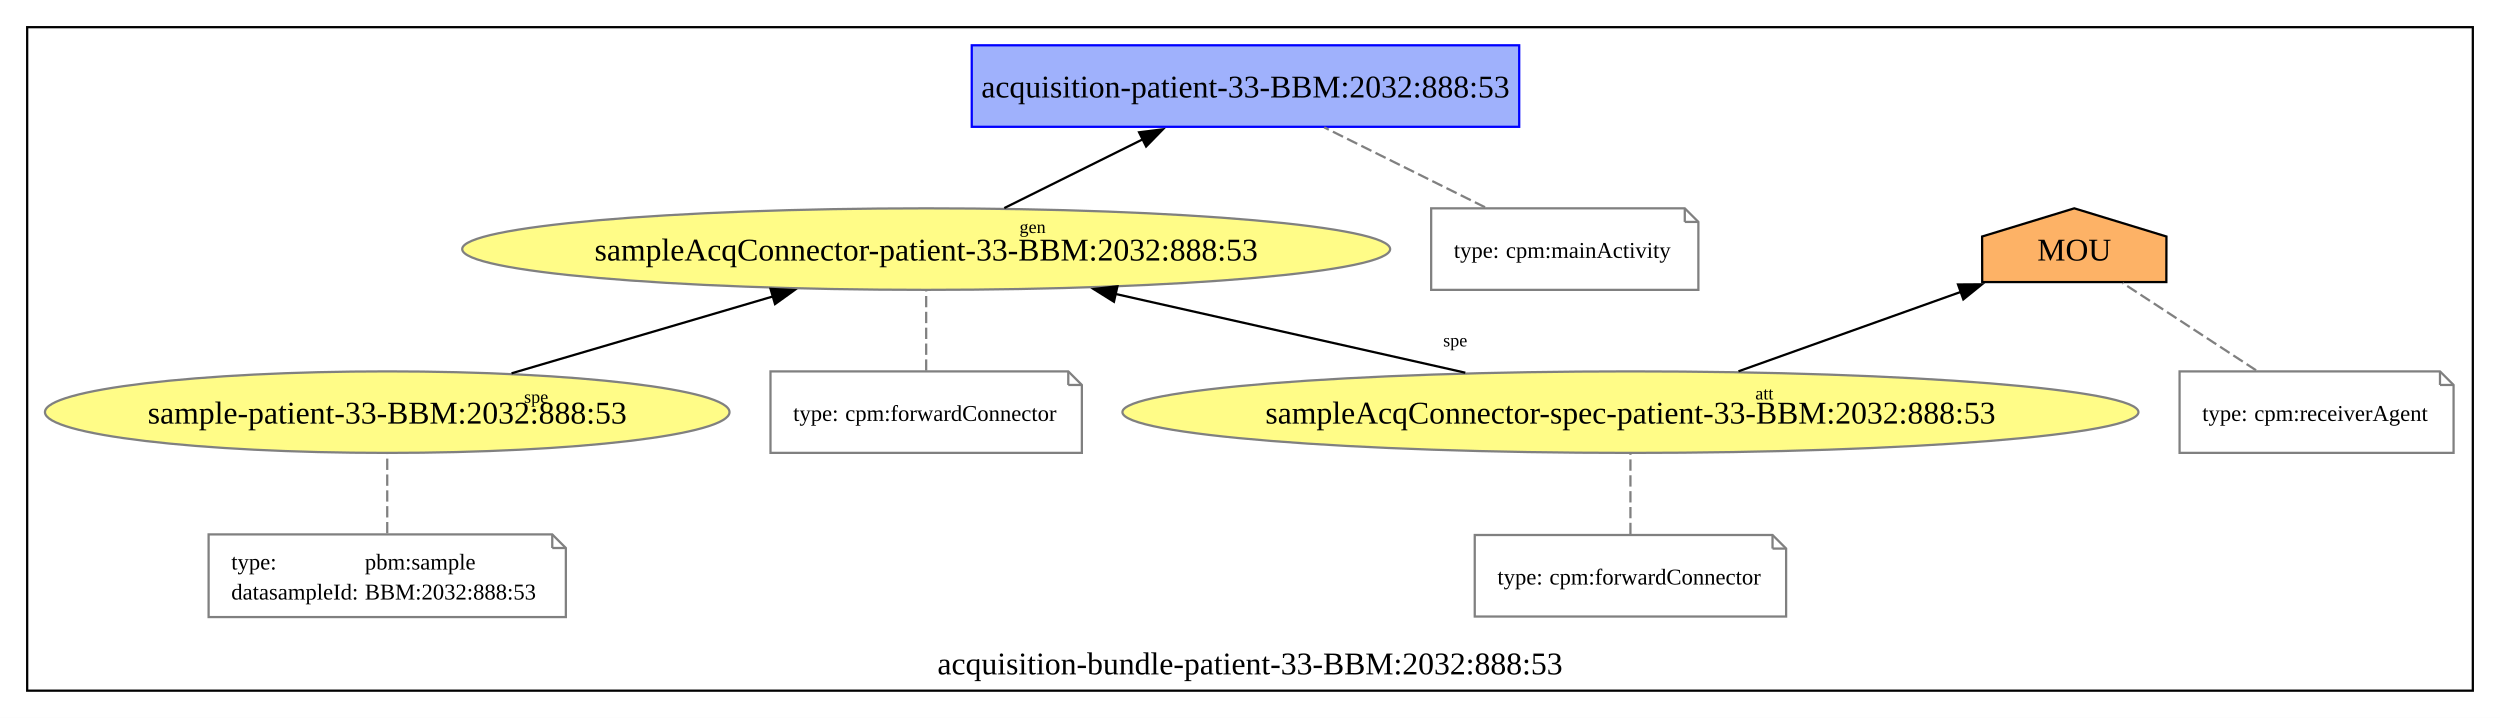
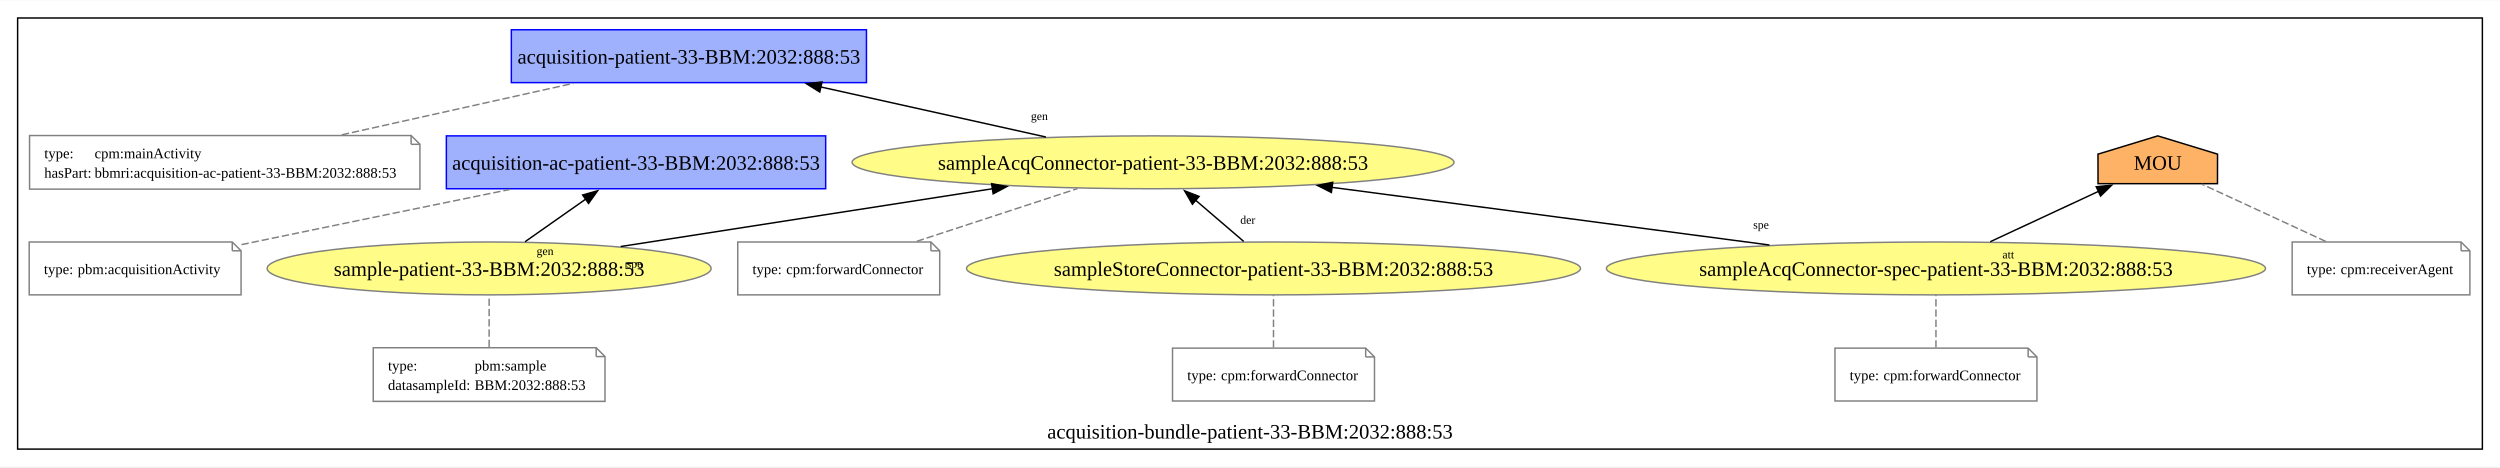
- <svg xmlns="http://www.w3.org/2000/svg" xmlns:xlink="http://www.w3.org/1999/xlink" width="1104pt" height="317pt" viewBox="0.00 0.00 1104.00 317.00">
-   <g id="graph0" class="graph" transform="scale(1 1) rotate(0) translate(4 313)">
-     <polygon fill="white" stroke="none" points="-4,4 -4,-313 1100,-313 1100,4 -4,4" />
+ <svg xmlns="http://www.w3.org/2000/svg" xmlns:xlink="http://www.w3.org/1999/xlink" width="1702pt" height="318pt" viewBox="0.00 0.00 1702.00 317.50">
+   <g id="graph0" class="graph" transform="scale(1 1) rotate(0) translate(4 313.5)">
+     <polygon fill="white" stroke="none" points="-4,4 -4,-313.5 1698,-313.5 1698,4 -4,4" />
    <g id="clust1" class="cluster">
      <g id="a_clust1">
        <a xlink:href="http://www.bbmri.cz/schemas/biobank/dataacquisition-bundle-patient-33-BBM:2032:888:53" xlink:title="acquisition-bundle-patient-33-BBM:2032:888:53">
-           <polygon fill="none" stroke="black" points="8,-8 8,-301 1088,-301 1088,-8 8,-8" />
-           <text text-anchor="middle" x="548" y="-15.2" font-family="Times New Roman,serif" font-size="14.00">acquisition-bundle-patient-33-BBM:2032:888:53</text>
+           <polygon fill="none" stroke="black" points="8,-8 8,-301.5 1686,-301.5 1686,-8 8,-8" />
+           <text text-anchor="middle" x="847" y="-15.2" font-family="Times New Roman,serif" font-size="14.00">acquisition-bundle-patient-33-BBM:2032:888:53</text>
        </a>
      </g>
    </g>
    <g id="node1" class="node">
      <g id="a_node1">
        <a xlink:href="http://www.bbmri.cz/schemas/biobank/dataacquisition-patient-33-BBM:2032:888:53" xlink:title="acquisition-patient-33-BBM:2032:888:53">
-           <polygon fill="#9fb1fc" stroke="#0000ff" points="666.88,-293 425.12,-293 425.12,-257 666.88,-257 666.88,-293" />
-           <text text-anchor="middle" x="546" y="-269.95" font-family="Times New Roman,serif" font-size="14.00">acquisition-patient-33-BBM:2032:888:53</text>
+           <polygon fill="#9fb1fc" stroke="#0000ff" points="585.88,-293.5 344.12,-293.5 344.12,-257.5 585.88,-257.5 585.88,-293.5" />
+           <text text-anchor="middle" x="465" y="-270.45" font-family="Times New Roman,serif" font-size="14.00">acquisition-patient-33-BBM:2032:888:53</text>
        </a>
      </g>
    </g>
    <g id="node2" class="node">
-       <polygon fill="none" stroke="gray" points="740,-221 628,-221 628,-185 746,-185 746,-215 740,-221" />
-       <polyline fill="none" stroke="gray" points="740,-221 740,-215" />
-       <polyline fill="none" stroke="gray" points="746,-215 740,-215" />
-       <text text-anchor="start" x="638" y="-199.12" font-family="Times New Roman,serif" font-size="10.00">type:</text>
-       <text text-anchor="start" x="661" y="-199.12" font-family="Times New Roman,serif" font-size="10.00">cpm:mainActivity</text>
+       <polygon fill="none" stroke="gray" points="275.88,-221.5 16.12,-221.5 16.12,-185 281.88,-185 281.88,-215.5 275.88,-221.5" />
+       <polyline fill="none" stroke="gray" points="275.88,-221.5 275.88,-215.5" />
+       <polyline fill="none" stroke="gray" points="281.88,-215.5 275.88,-215.5" />
+       <text text-anchor="start" x="26.12" y="-206" font-family="Times New Roman,serif" font-size="10.00">type:</text>
+       <text text-anchor="start" x="60.38" y="-206" font-family="Times New Roman,serif" font-size="10.00">cpm:mainActivity</text>
+       <text text-anchor="start" x="26.12" y="-192.75" font-family="Times New Roman,serif" font-size="10.00">hasPart:</text>
+       <text text-anchor="start" x="60.38" y="-192.75" font-family="Times New Roman,serif" font-size="10.00">bbmri:acquisition-ac-patient-33-BBM:2032:888:53</text>
    </g>
    <g id="edge1" class="edge">
-       <path fill="none" stroke="gray" stroke-dasharray="5,2" d="M651.78,-221.48C630.09,-232.26 602.38,-246.01 580.77,-256.74" />
+       <path fill="none" stroke="gray" stroke-dasharray="5,2" d="M228.74,-221.98C277.01,-232.71 338.31,-246.34 386.38,-257.02" />
    </g>
    <g id="node3" class="node">
      <g id="a_node3">
-         <a xlink:href="http://www.bbmri.cz/schemas/biobank/datasampleAcqConnector-patient-33-BBM:2032:888:53" xlink:title="sampleAcqConnector-patient-33-BBM:2032:888:53">
-           <ellipse fill="#fffc87" stroke="#808080" cx="405" cy="-203" rx="204.89" ry="18" />
-           <text text-anchor="middle" x="405" y="-197.95" font-family="Times New Roman,serif" font-size="14.00">sampleAcqConnector-patient-33-BBM:2032:888:53</text>
+         <a xlink:href="http://www.bbmri.cz/schemas/biobank/dataacquisition-ac-patient-33-BBM:2032:888:53" xlink:title="acquisition-ac-patient-33-BBM:2032:888:53">
+           <polygon fill="#9fb1fc" stroke="#0000ff" points="558.12,-221.25 299.88,-221.25 299.88,-185.25 558.12,-185.25 558.12,-221.25" />
+           <text text-anchor="middle" x="429" y="-198.2" font-family="Times New Roman,serif" font-size="14.00">acquisition-ac-patient-33-BBM:2032:888:53</text>
        </a>
      </g>
    </g>
-     <g id="edge6" class="edge">
-       <path fill="none" stroke="black" d="M439.49,-221.12C457.96,-230.29 480.93,-241.7 500.81,-251.57" />
-       <polygon fill="black" stroke="black" points="499.02,-254.58 509.53,-255.89 502.13,-248.31 499.02,-254.58" />
-       <text text-anchor="middle" x="451.99" y="-210.1" font-family="Times New Roman,serif" font-size="8.00">gen</text>
-     </g>
    <g id="node4" class="node">
-       <polygon fill="none" stroke="gray" points="467.75,-149 336.25,-149 336.25,-113 473.75,-113 473.75,-143 467.75,-149" />
-       <polyline fill="none" stroke="gray" points="467.75,-149 467.75,-143" />
-       <polyline fill="none" stroke="gray" points="473.75,-143 467.75,-143" />
-       <text text-anchor="start" x="346.25" y="-127.12" font-family="Times New Roman,serif" font-size="10.00">type:</text>
-       <text text-anchor="start" x="369.25" y="-127.12" font-family="Times New Roman,serif" font-size="10.00">cpm:forwardConnector</text>
+       <polygon fill="none" stroke="gray" points="154.12,-149 15.88,-149 15.88,-113 160.12,-113 160.12,-143 154.12,-149" />
+       <polyline fill="none" stroke="gray" points="154.12,-149 154.12,-143" />
+       <polyline fill="none" stroke="gray" points="160.12,-143 154.12,-143" />
+       <text text-anchor="start" x="25.88" y="-127.12" font-family="Times New Roman,serif" font-size="10.00">type:</text>
+       <text text-anchor="start" x="48.88" y="-127.12" font-family="Times New Roman,serif" font-size="10.00">pbm:acquisitionActivity</text>
    </g>
    <g id="edge2" class="edge">
-       <path fill="none" stroke="gray" stroke-dasharray="5,2" d="M405,-149.3C405,-160.15 405,-174.08 405,-184.9" />
+       <path fill="none" stroke="gray" stroke-dasharray="5,2" d="M160.42,-147.22C163.32,-147.82 166.19,-148.42 169,-149 227.09,-161.04 292.51,-174.44 343.2,-184.79" />
    </g>
    <g id="node5" class="node">
      <g id="a_node5">
-         <a xlink:href="http://www.bbmri.cz/schemas/biobank/datasampleAcqConnector-spec-patient-33-BBM:2032:888:53" xlink:title="sampleAcqConnector-spec-patient-33-BBM:2032:888:53">
-           <ellipse fill="#fffc87" stroke="#808080" cx="716" cy="-131" rx="224.34" ry="18" />
-           <text text-anchor="middle" x="716" y="-125.95" font-family="Times New Roman,serif" font-size="14.00">sampleAcqConnector-spec-patient-33-BBM:2032:888:53</text>
+         <a xlink:href="http://www.bbmri.cz/schemas/biobank/datasampleAcqConnector-patient-33-BBM:2032:888:53" xlink:title="sampleAcqConnector-patient-33-BBM:2032:888:53">
+           <ellipse fill="#fffc87" stroke="#808080" cx="781" cy="-203.25" rx="204.89" ry="18" />
+           <text text-anchor="middle" x="781" y="-198.2" font-family="Times New Roman,serif" font-size="14.00">sampleAcqConnector-patient-33-BBM:2032:888:53</text>
        </a>
      </g>
    </g>
    <g id="edge8" class="edge">
-       <path fill="none" stroke="black" d="M643.08,-148.41C596.78,-158.83 536.71,-172.35 488.5,-183.21" />
-       <polygon fill="black" stroke="black" points="487.92,-179.75 478.94,-185.36 489.46,-186.58 487.92,-179.75" />
-       <text text-anchor="middle" x="638.62" y="-160.01" font-family="Times New Roman,serif" font-size="8.00">spe</text>
-     </g>
-     <g id="node9" class="node">
-       <g id="a_node9">
-         <a xlink:href="http://www.bbmri.cz/schemas/biobank/dataMOU" xlink:title="MOU">
-           <polygon fill="#fdb266" stroke="black" points="952.7,-208.56 912,-221 871.3,-208.56 871.34,-188.44 952.66,-188.44 952.7,-208.56" />
-           <text text-anchor="middle" x="912" y="-197.95" font-family="Times New Roman,serif" font-size="14.00">MOU</text>
-         </a>
-       </g>
-     </g>
-     <g id="edge7" class="edge">
-       <path fill="none" stroke="black" d="M763.7,-149.03C793.47,-159.67 831.74,-173.33 861.94,-184.12" />
-       <polygon fill="black" stroke="black" points="860.66,-187.38 871.25,-187.45 863.01,-180.79 860.66,-187.38" />
-       <text text-anchor="middle" x="775.13" y="-136.6" font-family="Times New Roman,serif" font-size="8.00">att</text>
+       <path fill="none" stroke="black" d="M708.11,-220.45C662.45,-230.6 603.28,-243.76 554.75,-254.55" />
+       <polygon fill="black" stroke="black" points="554.09,-251.11 545.09,-256.7 555.61,-257.94 554.09,-251.11" />
+       <text text-anchor="middle" x="703.6" y="-232.04" font-family="Times New Roman,serif" font-size="8.00">gen</text>
    </g>
    <g id="node6" class="node">
-       <polygon fill="none" stroke="gray" points="778.75,-76.75 647.25,-76.75 647.25,-40.75 784.75,-40.75 784.75,-70.75 778.75,-76.75" />
-       <polyline fill="none" stroke="gray" points="778.75,-76.75 778.75,-70.75" />
-       <polyline fill="none" stroke="gray" points="784.75,-70.75 778.75,-70.75" />
-       <text text-anchor="start" x="657.25" y="-54.88" font-family="Times New Roman,serif" font-size="10.00">type:</text>
-       <text text-anchor="start" x="680.25" y="-54.88" font-family="Times New Roman,serif" font-size="10.00">cpm:forwardConnector</text>
+       <polygon fill="none" stroke="gray" points="629.75,-149 498.25,-149 498.25,-113 635.75,-113 635.75,-143 629.75,-149" />
+       <polyline fill="none" stroke="gray" points="629.75,-149 629.75,-143" />
+       <polyline fill="none" stroke="gray" points="635.75,-143 629.75,-143" />
+       <text text-anchor="start" x="508.25" y="-127.12" font-family="Times New Roman,serif" font-size="10.00">type:</text>
+       <text text-anchor="start" x="531.25" y="-127.12" font-family="Times New Roman,serif" font-size="10.00">cpm:forwardConnector</text>
    </g>
    <g id="edge3" class="edge">
-       <path fill="none" stroke="gray" stroke-dasharray="5,2" d="M716,-77.12C716,-88 716,-101.98 716,-112.83" />
+       <path fill="none" stroke="gray" stroke-dasharray="5,2" d="M620.17,-149.46C653.6,-160.43 696.49,-174.51 729.58,-185.37" />
    </g>
    <g id="node7" class="node">
      <g id="a_node7">
-         <a xlink:href="http://www.bbmri.cz/schemas/biobank/datasample-patient-33-BBM:2032:888:53" xlink:title="sample-patient-33-BBM:2032:888:53">
-           <ellipse fill="#fffc87" stroke="#808080" cx="167" cy="-131" rx="151.15" ry="18" />
-           <text text-anchor="middle" x="167" y="-125.95" font-family="Times New Roman,serif" font-size="14.00">sample-patient-33-BBM:2032:888:53</text>
+         <a xlink:href="http://www.bbmri.cz/schemas/biobank/datasampleStoreConnector-patient-33-BBM:2032:888:53" xlink:title="sampleStoreConnector-patient-33-BBM:2032:888:53">
+           <ellipse fill="#fffc87" stroke="#808080" cx="863" cy="-131" rx="208.99" ry="18" />
+           <text text-anchor="middle" x="863" y="-125.95" font-family="Times New Roman,serif" font-size="14.00">sampleStoreConnector-patient-33-BBM:2032:888:53</text>
        </a>
      </g>
    </g>
    <g id="edge9" class="edge">
-       <path fill="none" stroke="black" d="M221.9,-148.15C256.39,-158.29 301.11,-171.44 337.72,-182.21" />
-       <polygon fill="black" stroke="black" points="336.27,-185.43 346.86,-184.9 338.25,-178.72 336.27,-185.43" />
-       <text text-anchor="middle" x="232.76" y="-135.08" font-family="Times New Roman,serif" font-size="8.00">spe</text>
+       <path fill="none" stroke="black" d="M842.73,-149.37C832.87,-157.81 820.85,-168.11 810.04,-177.37" />
+       <polygon fill="black" stroke="black" points="807.79,-174.69 802.47,-183.86 812.34,-180.01 807.79,-174.69" />
+       <text text-anchor="middle" x="845.49" y="-161.38" font-family="Times New Roman,serif" font-size="8.00">der</text>
    </g>
    <g id="node8" class="node">
-       <polygon fill="none" stroke="gray" points="239.88,-77 88.12,-77 88.12,-40.5 245.88,-40.5 245.88,-71 239.88,-77" />
-       <polyline fill="none" stroke="gray" points="239.88,-77 239.88,-71" />
-       <polyline fill="none" stroke="gray" points="245.88,-71 239.88,-71" />
-       <text text-anchor="start" x="98.12" y="-61.5" font-family="Times New Roman,serif" font-size="10.00">type:</text>
-       <text text-anchor="start" x="157.12" y="-61.5" font-family="Times New Roman,serif" font-size="10.00">pbm:sample</text>
-       <text text-anchor="start" x="98.12" y="-48.25" font-family="Times New Roman,serif" font-size="10.00">datasampleId:</text>
-       <text text-anchor="start" x="157.12" y="-48.25" font-family="Times New Roman,serif" font-size="10.00">BBM:2032:888:53</text>
+       <polygon fill="none" stroke="gray" points="925.75,-76.75 794.25,-76.75 794.25,-40.75 931.75,-40.75 931.75,-70.75 925.75,-76.75" />
+       <polyline fill="none" stroke="gray" points="925.75,-76.75 925.75,-70.75" />
+       <polyline fill="none" stroke="gray" points="931.75,-70.75 925.75,-70.75" />
+       <text text-anchor="start" x="804.25" y="-54.88" font-family="Times New Roman,serif" font-size="10.00">type:</text>
+       <text text-anchor="start" x="827.25" y="-54.88" font-family="Times New Roman,serif" font-size="10.00">cpm:forwardConnector</text>
    </g>
    <g id="edge4" class="edge">
-       <path fill="none" stroke="gray" stroke-dasharray="5,2" d="M167,-77.48C167,-88.21 167,-101.84 167,-112.52" />
+       <path fill="none" stroke="gray" stroke-dasharray="5,2" d="M863,-77.12C863,-88 863,-101.98 863,-112.83" />
+     </g>
+     <g id="node9" class="node">
+       <g id="a_node9">
+         <a xlink:href="http://www.bbmri.cz/schemas/biobank/datasampleAcqConnector-spec-patient-33-BBM:2032:888:53" xlink:title="sampleAcqConnector-spec-patient-33-BBM:2032:888:53">
+           <ellipse fill="#fffc87" stroke="#808080" cx="1314" cy="-131" rx="224.34" ry="18" />
+           <text text-anchor="middle" x="1314" y="-125.95" font-family="Times New Roman,serif" font-size="14.00">sampleAcqConnector-spec-patient-33-BBM:2032:888:53</text>
+         </a>
+       </g>
+     </g>
+     <g id="edge11" class="edge">
+       <path fill="none" stroke="black" d="M1200.64,-146.94C1113.14,-158.47 992.31,-174.4 902.77,-186.2" />
+       <polygon fill="black" stroke="black" points="902.41,-182.72 892.96,-187.49 903.33,-189.66 902.41,-182.72" />
+       <text text-anchor="middle" x="1194.9" y="-158.08" font-family="Times New Roman,serif" font-size="8.00">spe</text>
+     </g>
+     <g id="node13" class="node">
+       <g id="a_node13">
+         <a xlink:href="http://www.bbmri.cz/schemas/biobank/dataMOU" xlink:title="MOU">
+           <polygon fill="#fdb266" stroke="black" points="1505.7,-208.81 1465,-221.25 1424.3,-208.81 1424.34,-188.69 1505.66,-188.69 1505.7,-208.81" />
+           <text text-anchor="middle" x="1465" y="-198.2" font-family="Times New Roman,serif" font-size="14.00">MOU</text>
+         </a>
+       </g>
+     </g>
+     <g id="edge10" class="edge">
+       <path fill="none" stroke="black" d="M1350.94,-149.19C1373.25,-159.56 1401.7,-172.8 1424.61,-183.46" />
+       <polygon fill="black" stroke="black" points="1423.11,-186.62 1433.65,-187.67 1426.06,-180.28 1423.11,-186.62" />
+       <text text-anchor="middle" x="1363.22" y="-137.85" font-family="Times New Roman,serif" font-size="8.00">att</text>
    </g>
    <g id="node10" class="node">
-       <polygon fill="none" stroke="gray" points="1073.5,-149 958.5,-149 958.5,-113 1079.5,-113 1079.5,-143 1073.5,-149" />
-       <polyline fill="none" stroke="gray" points="1073.5,-149 1073.5,-143" />
-       <polyline fill="none" stroke="gray" points="1079.5,-143 1073.5,-143" />
-       <text text-anchor="start" x="968.5" y="-127.12" font-family="Times New Roman,serif" font-size="10.00">type:</text>
-       <text text-anchor="start" x="991.5" y="-127.12" font-family="Times New Roman,serif" font-size="10.00">cpm:receiverAgent</text>
+       <polygon fill="none" stroke="gray" points="1376.75,-76.75 1245.25,-76.75 1245.25,-40.75 1382.75,-40.75 1382.75,-70.75 1376.75,-76.75" />
+       <polyline fill="none" stroke="gray" points="1376.75,-76.75 1376.75,-70.75" />
+       <polyline fill="none" stroke="gray" points="1382.75,-70.75 1376.75,-70.75" />
+       <text text-anchor="start" x="1255.25" y="-54.88" font-family="Times New Roman,serif" font-size="10.00">type:</text>
+       <text text-anchor="start" x="1278.25" y="-54.88" font-family="Times New Roman,serif" font-size="10.00">cpm:forwardConnector</text>
    </g>
    <g id="edge5" class="edge">
-       <path fill="none" stroke="gray" stroke-dasharray="5,2" d="M992.28,-149.48C974.08,-161.39 950.31,-176.94 933.37,-188.02" />
+       <path fill="none" stroke="gray" stroke-dasharray="5,2" d="M1314,-77.12C1314,-88 1314,-101.98 1314,-112.83" />
+     </g>
+     <g id="node11" class="node">
+       <g id="a_node11">
+         <a xlink:href="http://www.bbmri.cz/schemas/biobank/datasample-patient-33-BBM:2032:888:53" xlink:title="sample-patient-33-BBM:2032:888:53">
+           <ellipse fill="#fffc87" stroke="#808080" cx="329" cy="-131" rx="151.15" ry="18" />
+           <text text-anchor="middle" x="329" y="-125.95" font-family="Times New Roman,serif" font-size="14.00">sample-patient-33-BBM:2032:888:53</text>
+         </a>
+       </g>
+     </g>
+     <g id="edge13" class="edge">
+       <path fill="none" stroke="black" d="M353.46,-149.19C365.96,-157.96 381.37,-168.79 395,-178.36" />
+       <polygon fill="black" stroke="black" points="392.66,-181 402.86,-183.88 396.69,-175.27 392.66,-181" />
+       <text text-anchor="middle" x="367.07" y="-140.14" font-family="Times New Roman,serif" font-size="8.00">gen</text>
+     </g>
+     <g id="edge12" class="edge">
+       <path fill="none" stroke="black" d="M418.57,-145.92C491.3,-157.23 594.16,-173.21 671.73,-185.27" />
+       <polygon fill="black" stroke="black" points="671.07,-188.71 681.49,-186.78 672.15,-181.79 671.07,-188.71" />
+       <text text-anchor="middle" x="427.98" y="-131.51" font-family="Times New Roman,serif" font-size="8.00">spe</text>
+     </g>
+     <g id="node12" class="node">
+       <polygon fill="none" stroke="gray" points="401.88,-77 250.12,-77 250.12,-40.5 407.88,-40.5 407.88,-71 401.88,-77" />
+       <polyline fill="none" stroke="gray" points="401.88,-77 401.88,-71" />
+       <polyline fill="none" stroke="gray" points="407.88,-71 401.88,-71" />
+       <text text-anchor="start" x="260.12" y="-61.5" font-family="Times New Roman,serif" font-size="10.00">type:</text>
+       <text text-anchor="start" x="319.12" y="-61.5" font-family="Times New Roman,serif" font-size="10.00">pbm:sample</text>
+       <text text-anchor="start" x="260.12" y="-48.25" font-family="Times New Roman,serif" font-size="10.00">datasampleId:</text>
+       <text text-anchor="start" x="319.12" y="-48.25" font-family="Times New Roman,serif" font-size="10.00">BBM:2032:888:53</text>
+     </g>
+     <g id="edge6" class="edge">
+       <path fill="none" stroke="gray" stroke-dasharray="5,2" d="M329,-77.48C329,-88.21 329,-101.84 329,-112.52" />
+     </g>
+     <g id="node14" class="node">
+       <polygon fill="none" stroke="gray" points="1671.5,-149 1556.5,-149 1556.5,-113 1677.5,-113 1677.5,-143 1671.5,-149" />
+       <polyline fill="none" stroke="gray" points="1671.5,-149 1671.5,-143" />
+       <polyline fill="none" stroke="gray" points="1677.5,-143 1671.5,-143" />
+       <text text-anchor="start" x="1566.5" y="-127.12" font-family="Times New Roman,serif" font-size="10.00">type:</text>
+       <text text-anchor="start" x="1589.5" y="-127.12" font-family="Times New Roman,serif" font-size="10.00">cpm:receiverAgent</text>
+     </g>
+     <g id="edge7" class="edge">
+       <path fill="none" stroke="gray" stroke-dasharray="5,2" d="M1579.43,-149.37C1553.4,-161.39 1519.23,-177.19 1495.02,-188.38" />
    </g>
  </g>
</svg>
